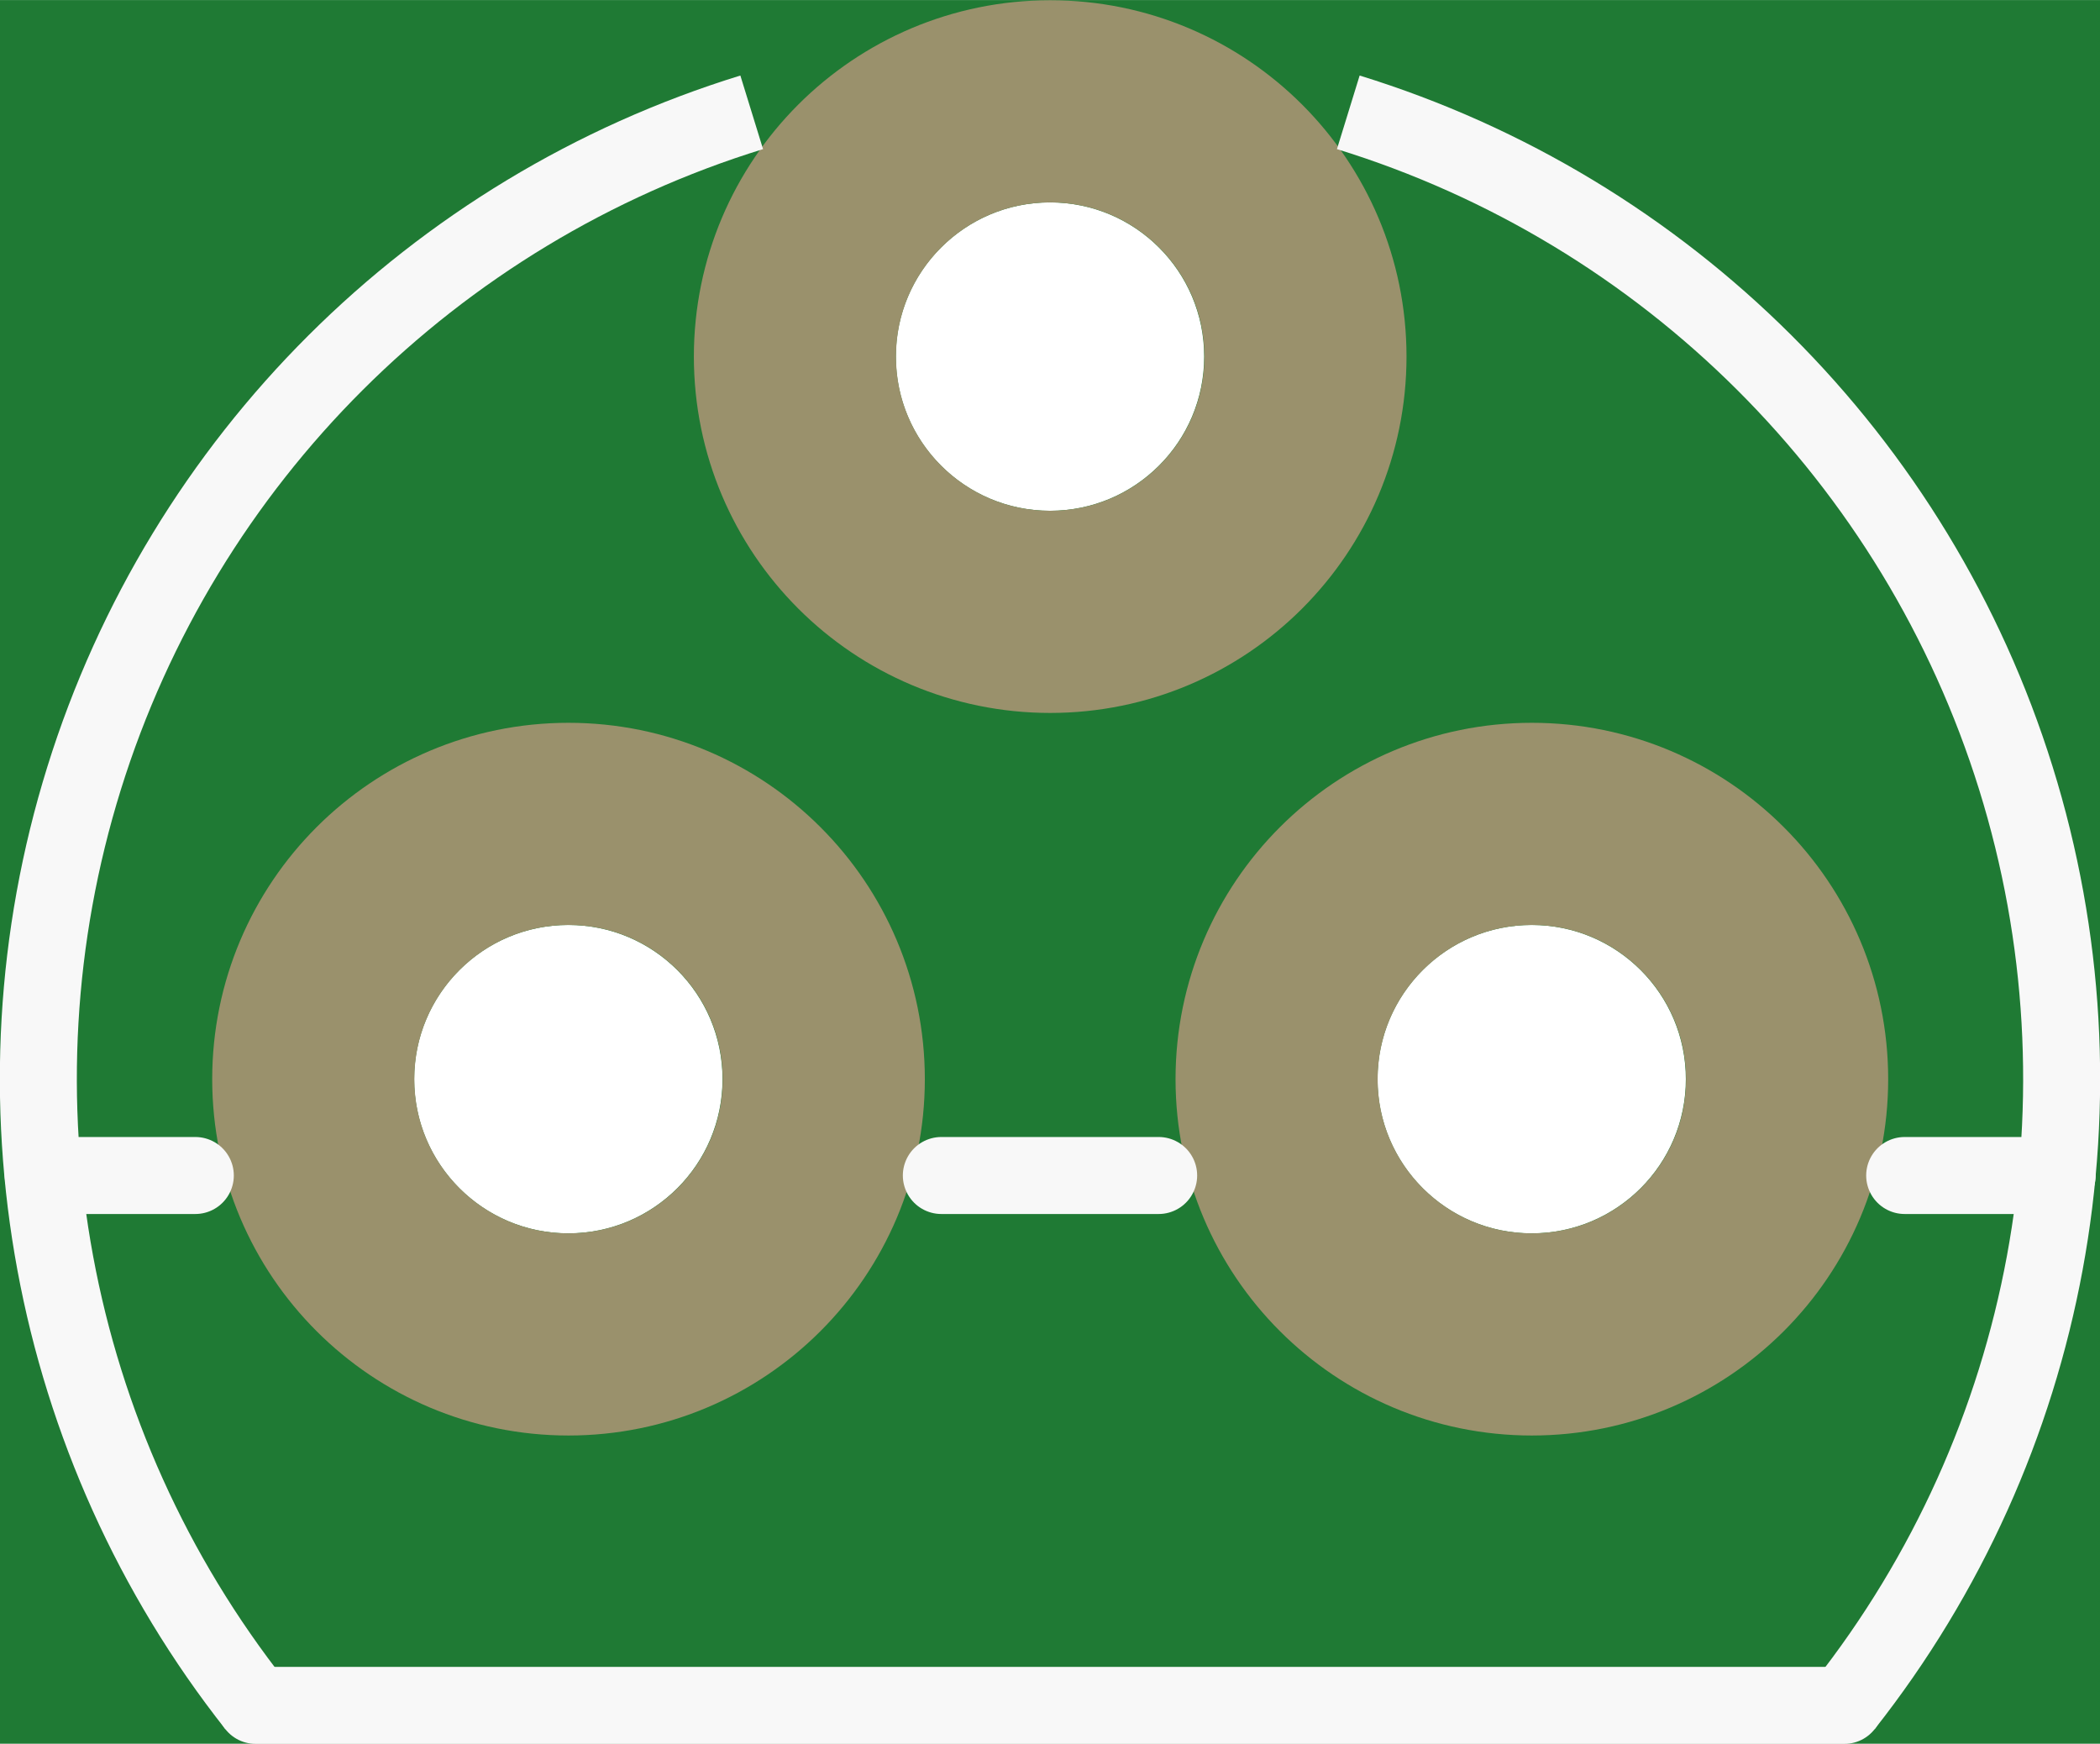
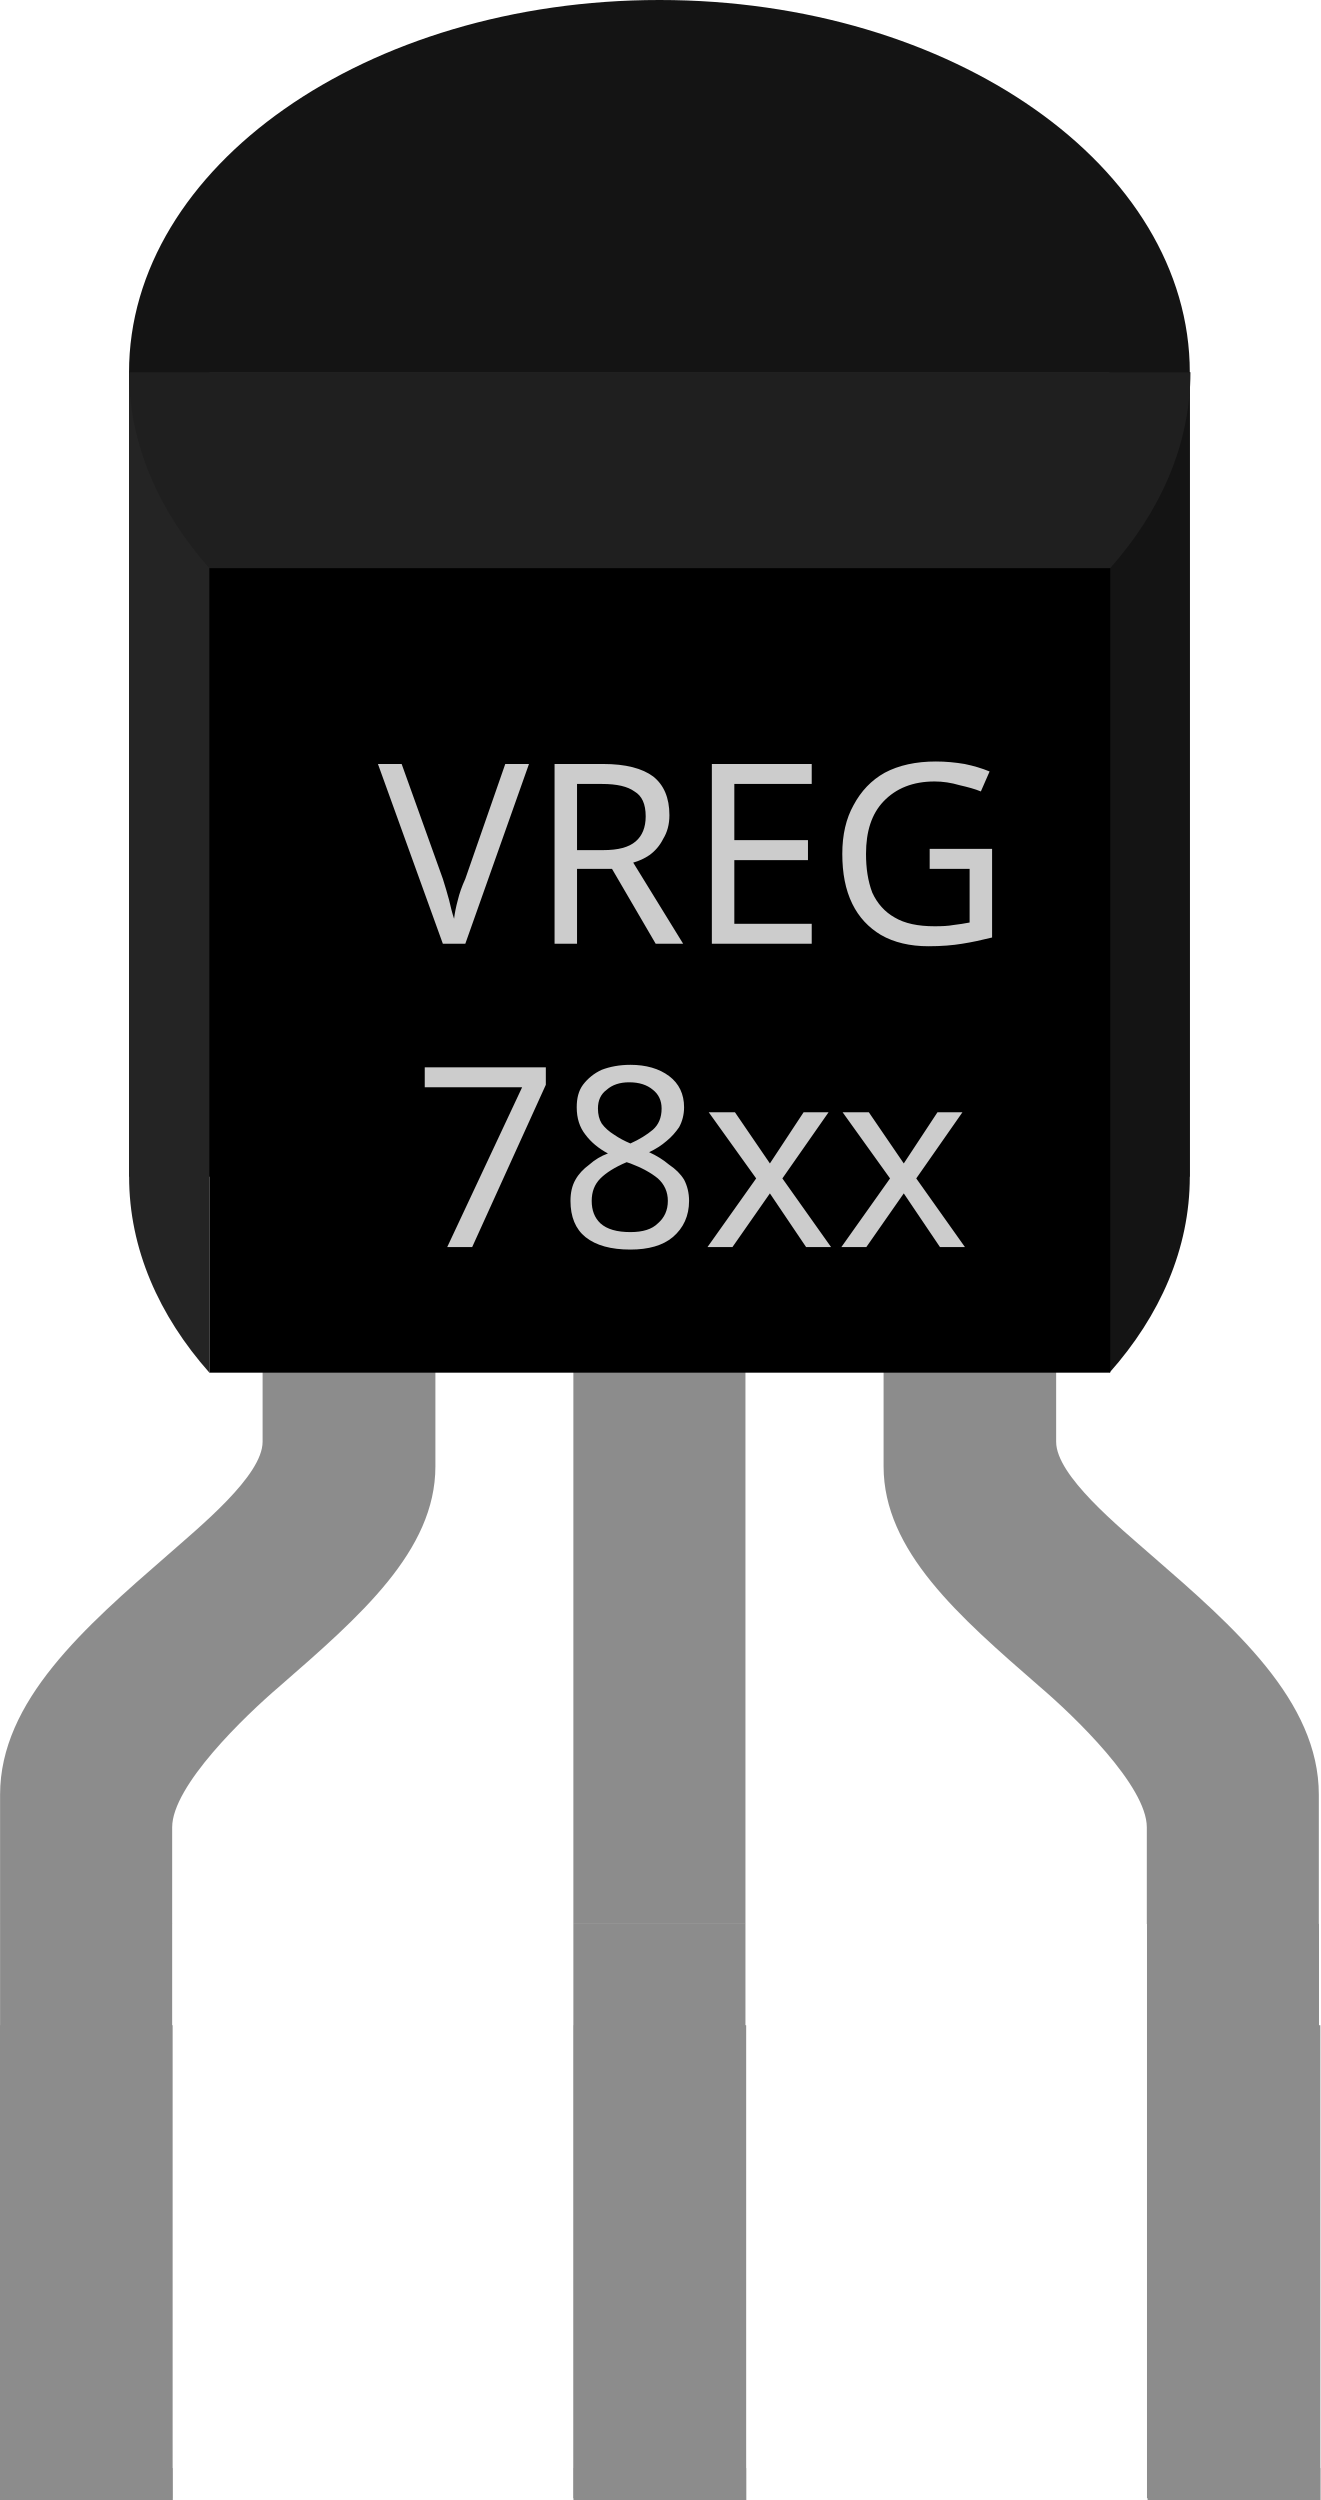
- <svg xmlns="http://www.w3.org/2000/svg" version="1.2" baseProfile="tiny" x="0in" y="0in" width="0.218in" height="0.181in" viewBox="0 0 5.537 4.597">
+ <svg xmlns="http://www.w3.org/2000/svg" version="1.1" id="Layer_1" x="0px" y="0px" width="16.527px" height="31.293px" viewBox="0 0 16.527 31.293" enable-background="new 0 0 16.527 31.293" xml:space="preserve">
  <g id="breadboard">
-     <path fill="#1F7A34" stroke="none" stroke-width="0" d="M0,0l5.537,0 0,4.597 -5.537,0 0,-4.597z M3.632,2.845a0.406,0.406 0 1 0 0.813,0 0.406,0.406 0 1 0 -0.813,0z M2.362,0.94a0.406,0.406 0 1 0 0.813,0 0.406,0.406 0 1 0 -0.813,0z M1.092,2.845a0.406,0.406 0 1 0 0.813,0 0.406,0.406 0 1 0 -0.813,0z " />
-     <circle id="connector2pin" connectorname="3" cx="4.039" cy="2.845" r="0.673" stroke="#9A916C" stroke-width="0.533" fill="none" />
-     <circle id="connector1pin" connectorname="2" cx="2.769" cy="0.94" r="0.673" stroke="#9A916C" stroke-width="0.533" fill="none" />
-     <circle id="connector0pin" connectorname="1" cx="1.499" cy="2.845" r="0.673" stroke="#9A916C" stroke-width="0.533" fill="none" />
-     <path class="other" fill="none" d="M0.674,4.496 A2.667,2.667 0 0 1 1.982,0.296" stroke-width="0.203" stroke="#f8f8f8" />
-     <path class="other" fill="none" d="M3.555,0.296 A2.667,2.667 0 0 1 4.863,4.496" stroke-width="0.203" stroke="#f8f8f8" />
-     <line class="other" x1="0.674" y1="4.496" x2="4.863" y2="4.496" stroke="#f8f8f8" stroke-width="0.203" stroke-linecap="round" />
-     <line class="other" x1="0.114" y1="3.099" x2="0.515" y2="3.099" stroke="#f8f8f8" stroke-width="0.203" stroke-linecap="round" />
-     <line class="other" x1="2.482" y1="3.099" x2="3.055" y2="3.099" stroke="#f8f8f8" stroke-width="0.203" stroke-linecap="round" />
-     <line class="other" x1="5.022" y1="3.099" x2="5.424" y2="3.099" stroke="#f8f8f8" stroke-width="0.203" stroke-linecap="round" />
+     <rect id="connector0pin" x="0" y="25.35" fill="#8C8C8C" width="2.16" height="5.945" />
+     <rect id="connector1pin" x="7.181" y="25.35" fill="#8C8C8C" width="2.159" height="5.945" />
+     <rect id="connector2pin" x="14.367" y="25.35" fill="#8C8C8C" width="2.16" height="5.945" />
+     <rect id="connector0terminal" x="0" y="30.893" fill="#8C8C8C" width="2.16" height="0.402" />
+     <rect id="connector1terminal" x="7.181" y="30.893" fill="#8C8C8C" width="2.159" height="0.402" />
+     <rect id="connector2terminal" x="14.367" y="30.893" fill="#8C8C8C" width="2.16" height="0.402" />
+     <rect id="rect9479" x="7.177" y="24.081" fill="#8C8C8C" width="2.154" height="7.19" />
+     <rect id="rect9481" x="0.001" y="24.081" fill="#8C8C8C" width="2.154" height="7.19" />
+     <rect id="rect9483" x="14.357" y="24.081" fill="#8C8C8C" width="2.153" height="7.19" />
+     <rect id="rect9506" x="7.177" y="14.731" fill="#8C8C8C" width="2.154" height="9.351" />
+     <path id="path9510" fill="#8C8C8C" d="M3.287,14.731v3.316c0,0.424-0.782,1.059-1.198,1.426c-1.024,0.891-2.088,1.818-2.088,2.991   v1.619h2.154c0,0,0-1,0-1.21c0-0.518,0.904-1.389,1.35-1.77c0.997-0.869,1.945-1.689,1.945-2.748V14.73L3.287,14.731L3.287,14.731z   " />
+     <path id="path9514" fill="#8C8C8C" d="M13.22,14.731v3.316c0,0.424,0.781,1.059,1.199,1.426c1.027,0.891,2.089,1.818,2.089,2.991   v1.619h-2.153c0,0,0-1,0-1.21c0-0.518-0.904-1.389-1.351-1.77c-0.998-0.869-1.944-1.689-1.944-2.748V14.73L13.22,14.731   L13.22,14.731z" />
+     <rect id="rect9553" x="1.615" y="4.659" fill="#1A1A1A" width="13.278" height="10.07" />
+     <path id="path9555" fill="#141414" d="M13.888,4.659v2.453v8.228v1.842c0.633-0.713,1.005-1.553,1.005-2.453l0,0V4.659H13.888z" />
+     <path id="path9557" fill="#242424" d="M2.621,4.659H1.616v10.07l0,0c0,0.899,0.373,1.74,1.005,2.453V15.34V7.112V4.659z" />
+     <path id="path9559" fill="#1F1F1F" d="M1.615,4.659L1.615,4.659c0,0.899,0.373,1.74,1.005,2.453h11.276   c0.632-0.713,1.005-1.554,1.005-2.453l0,0H1.615z" />
+     <path id="path9561" fill="#141414" d="M8.255,0c-3.668,0-6.64,2.086-6.64,4.661h13.278C14.893,2.086,11.923,0,8.255,0z" />
+     <rect id="rect9563" x="2.621" y="7.112" width="11.276" height="10.07" />
  </g>
+   <text transform="matrix(1 0 0 1 4.7307 11.813)">
+     <tspan x="0" y="0" fill="#CCCCCC" font-family="'MyriadPro-Regular'" font-size="3.163">VREG</tspan>
+     <tspan x="0.446" y="3.795" fill="#CCCCCC" font-family="'MyriadPro-Regular'" font-size="3.163">78xx</tspan>
+   </text>
</svg>
